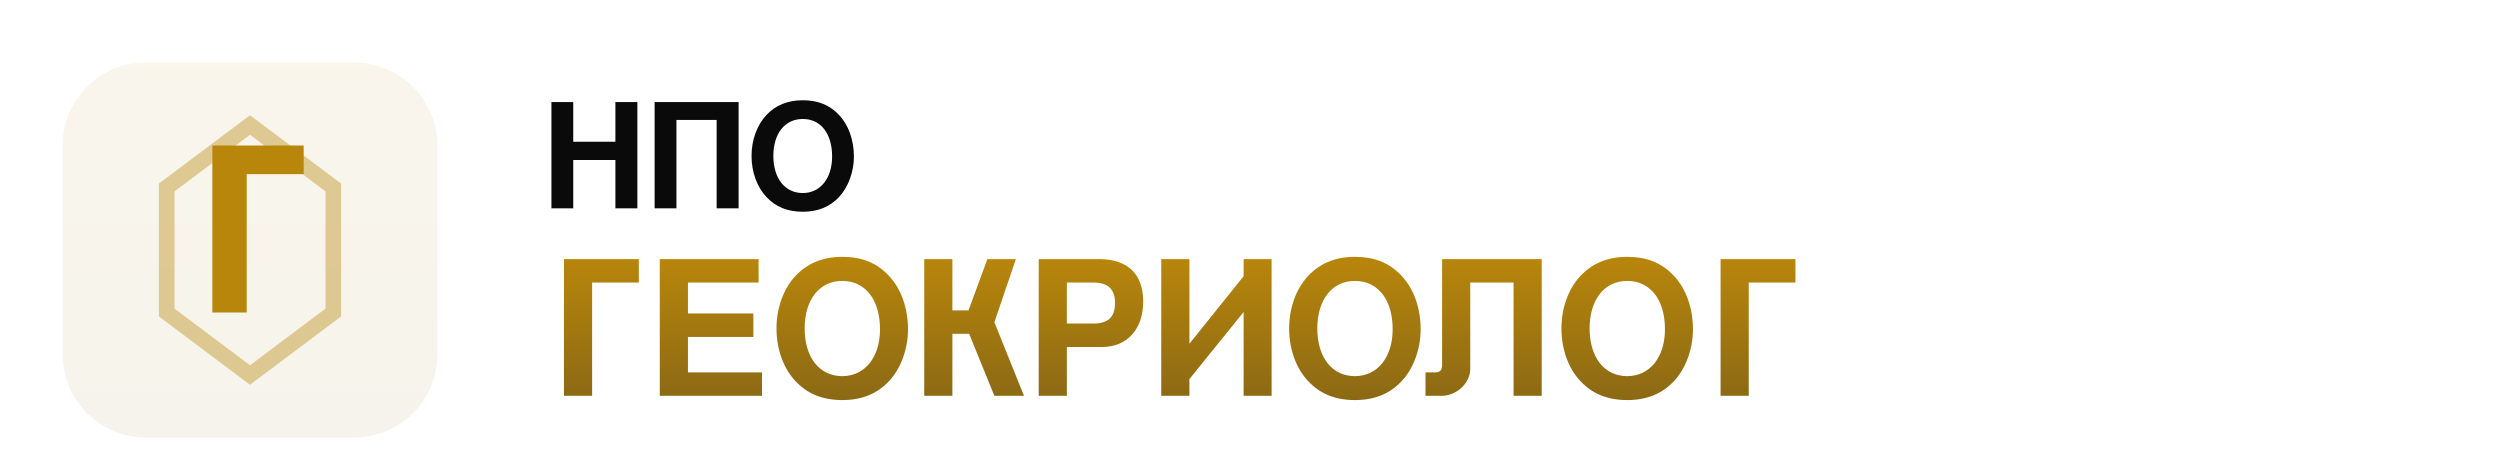
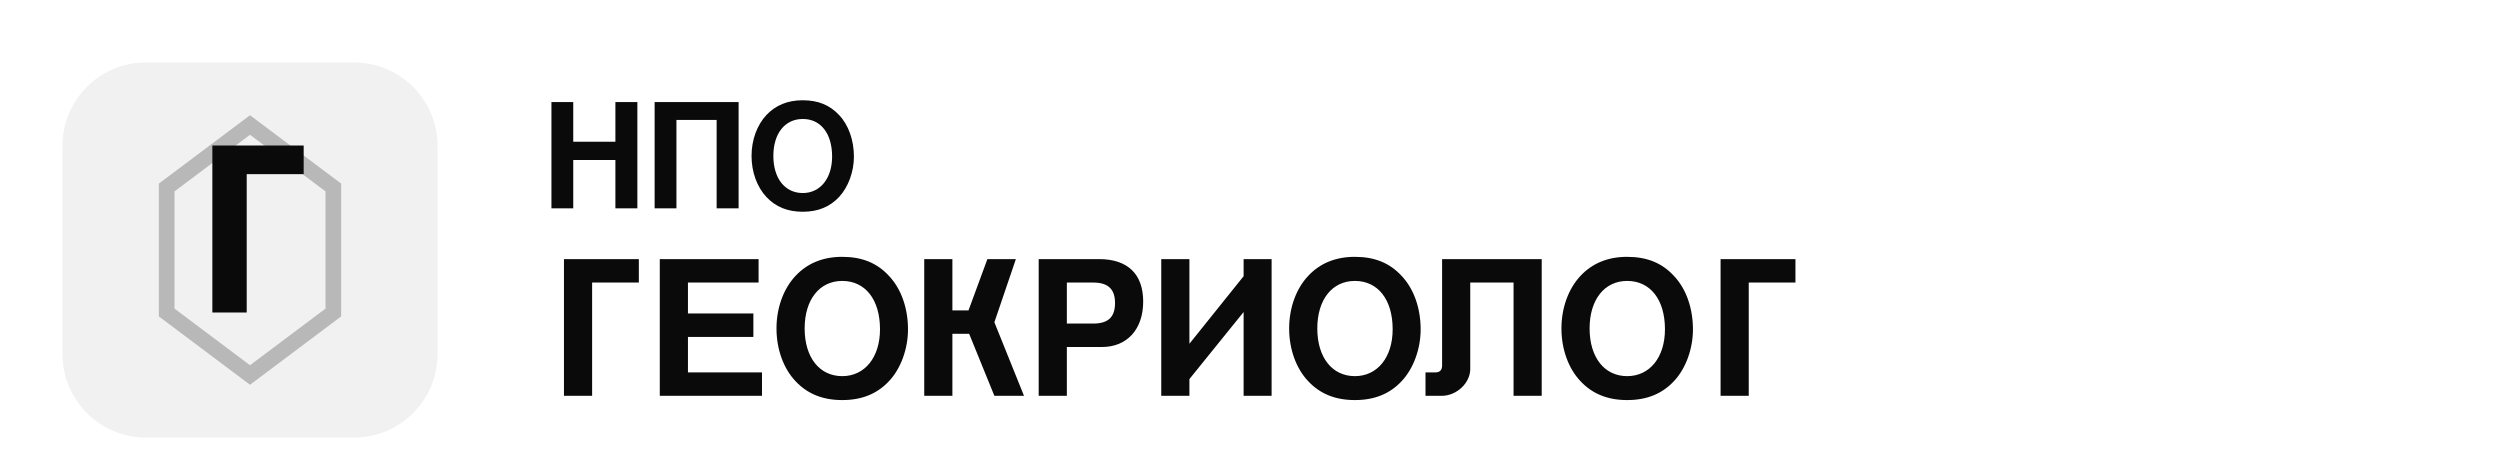
<svg xmlns="http://www.w3.org/2000/svg" viewBox="0 0 240 44" fill="none">
-   <defs>
-     <linearGradient id="gld" x1="0" y1="0" x2="0" y2="1">
-       <stop offset="0%" stop-color="#B8860B" />
-       <stop offset="100%" stop-color="#8B6914" />
-     </linearGradient>
-   </defs>
  <g transform="translate(4,4)">
-     <rect x="2" y="2" width="36" height="36" rx="8" fill="url(#gld)" opacity="0.08" />
-     <text x="20" y="26" font-family="'Helvetica Neue',Helvetica,Arial,sans-serif" font-size="22" font-weight="700" fill="#B8860B" text-anchor="middle">Г</text>
-     <path d="M20 8 L28 14 L28 26 L20 32 L12 26 L12 14 Z" stroke="#B8860B" stroke-width="1.5" fill="none" opacity="0.4" />
+     <rect x="2" y="2" width="36" height="36" rx="8" fill="#0A0A0A" opacity="0.06" />
+     <text x="20" y="26" font-family="'Helvetica Neue',Helvetica,Arial,sans-serif" font-size="22" font-weight="700" fill="#0A0A0A" text-anchor="middle">Г</text>
+     <path d="M20 8 L28 14 L28 26 L20 32 L12 26 L12 14 Z" stroke="#0A0A0A" stroke-width="1.5" fill="none" opacity="0.25" />
  </g>
  <text x="52" y="20" font-family="'Helvetica Neue',Helvetica,Arial,sans-serif" font-size="14" font-weight="700" fill="#0A0A0A" letter-spacing="-0.02em">НПО</text>
-   <text x="52" y="38" font-family="'Helvetica Neue',Helvetica,Arial,sans-serif" font-size="18" font-weight="800" fill="url(#gld)" letter-spacing="-0.01em">ГЕОКРИОЛОГ</text>
+   <text x="52" y="38" font-family="'Helvetica Neue',Helvetica,Arial,sans-serif" font-size="18" font-weight="800" fill="#0A0A0A" letter-spacing="-0.01em">ГЕОКРИОЛОГ</text>
</svg>
